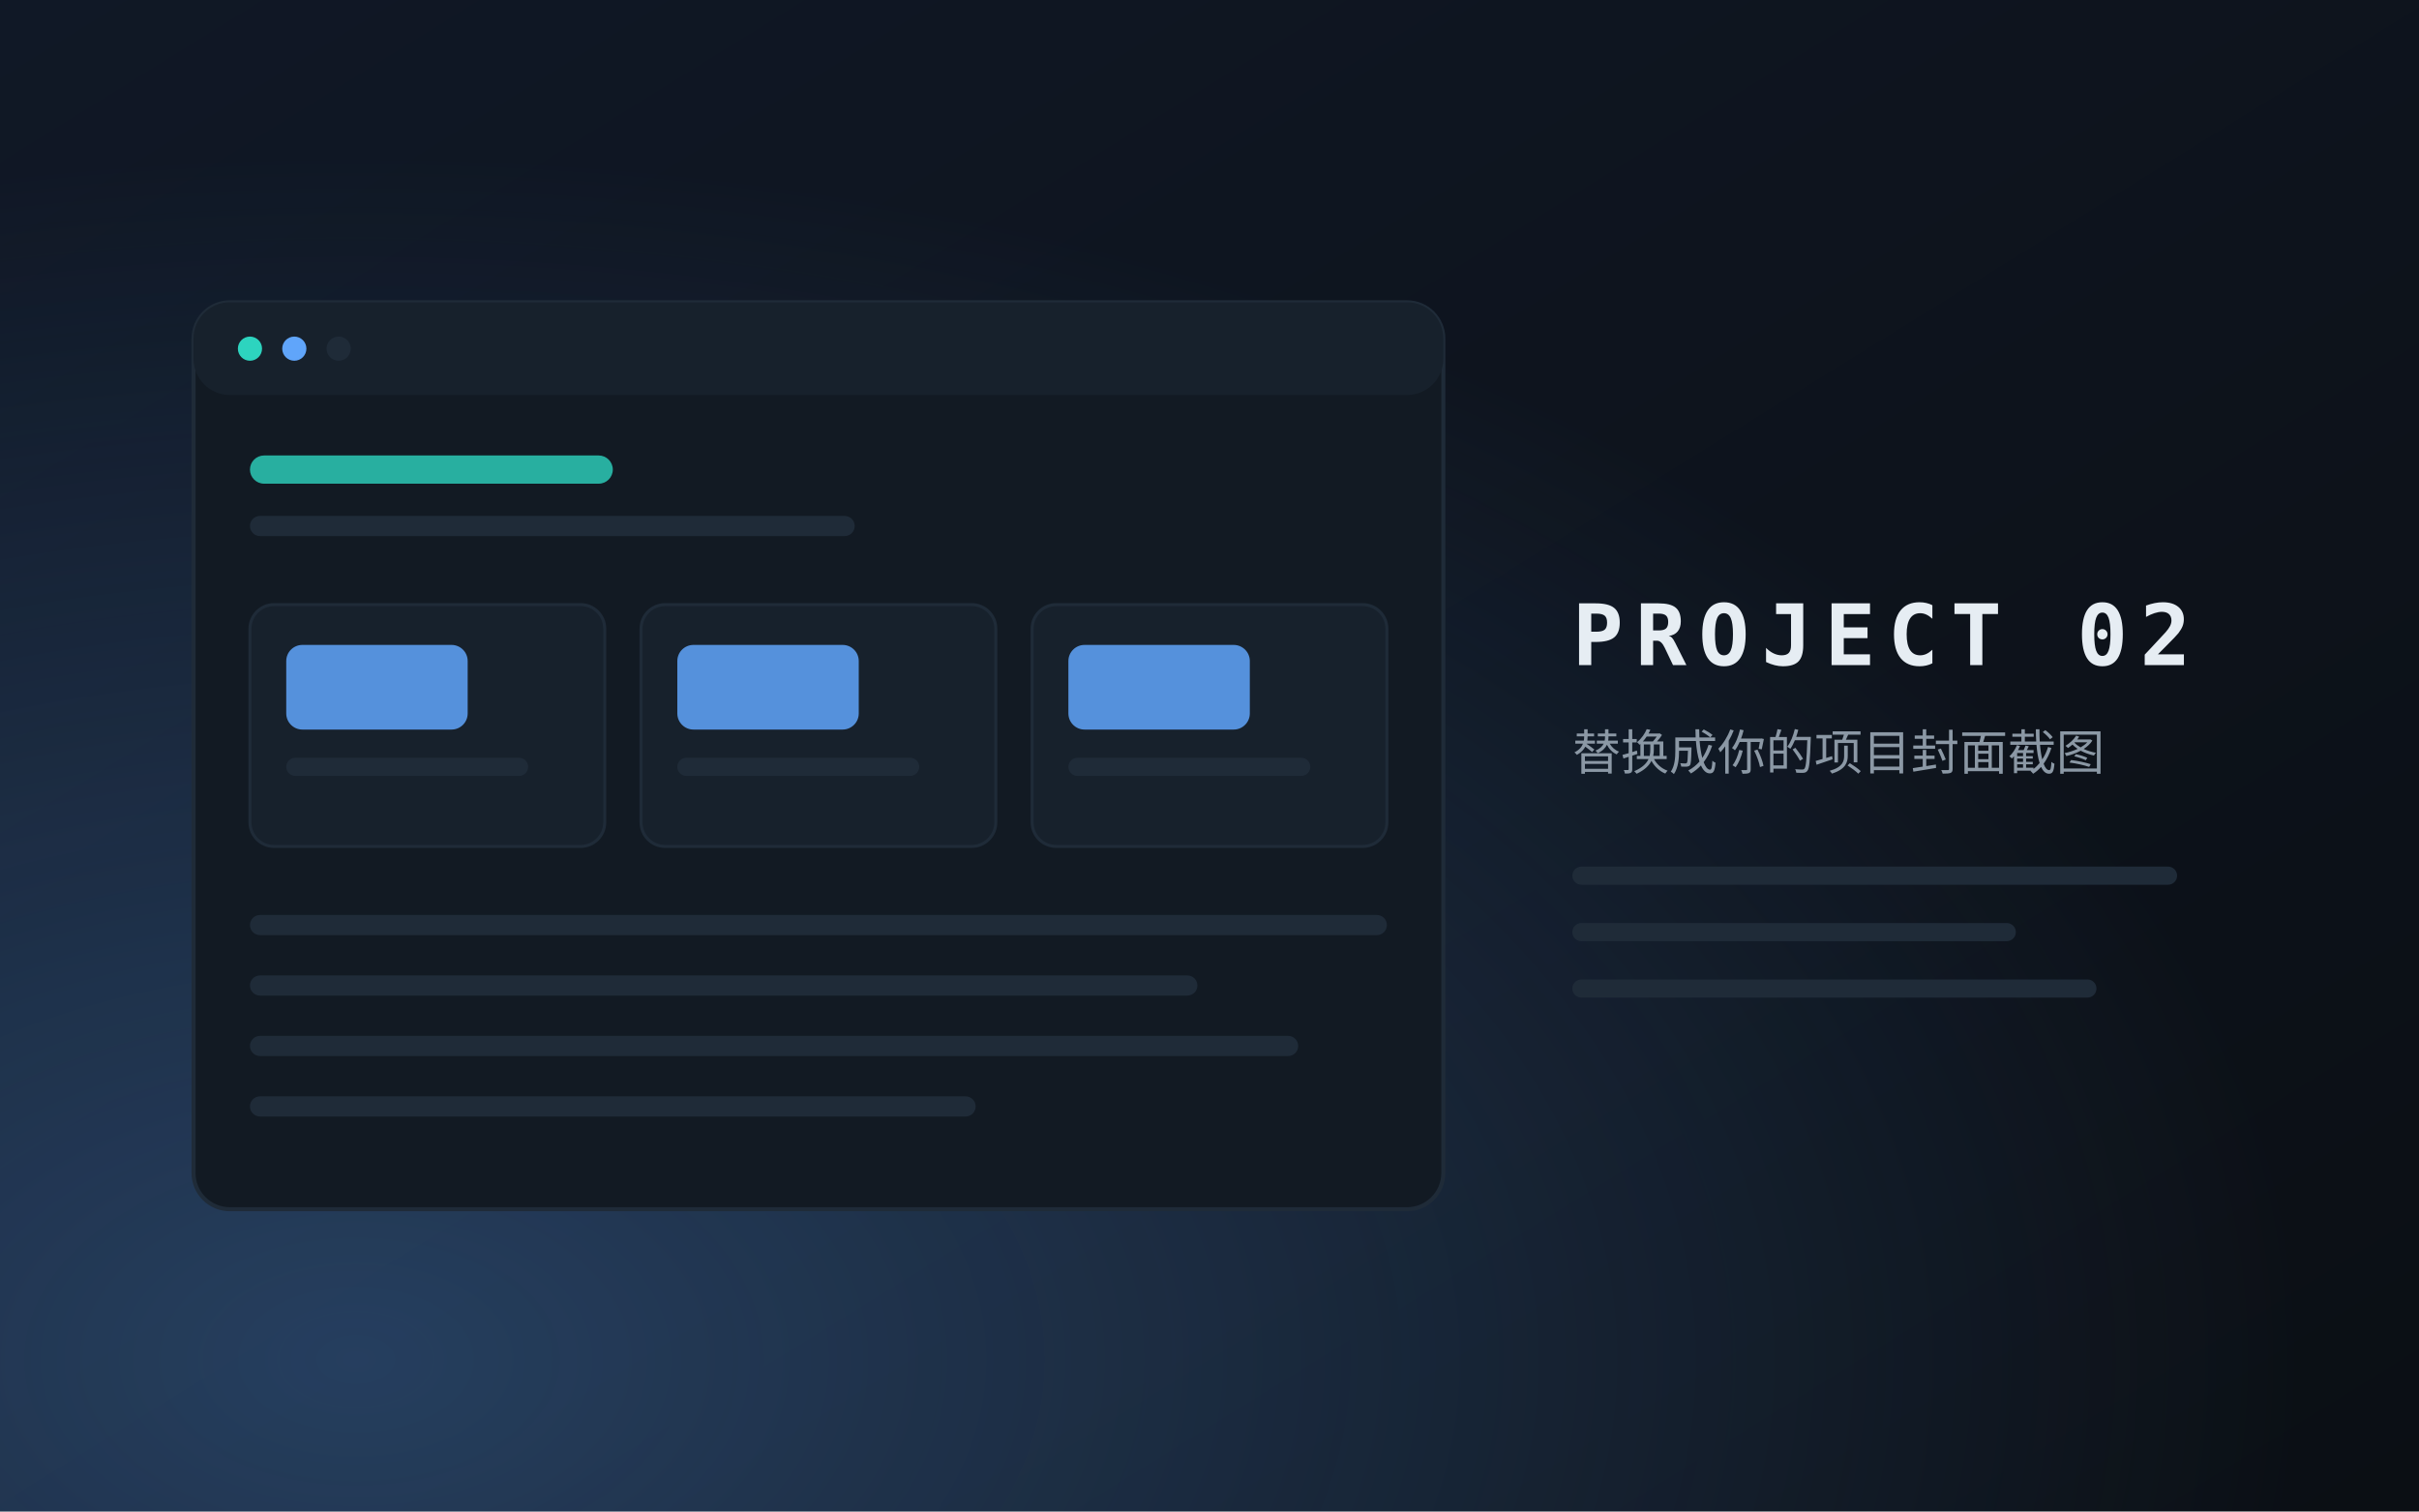
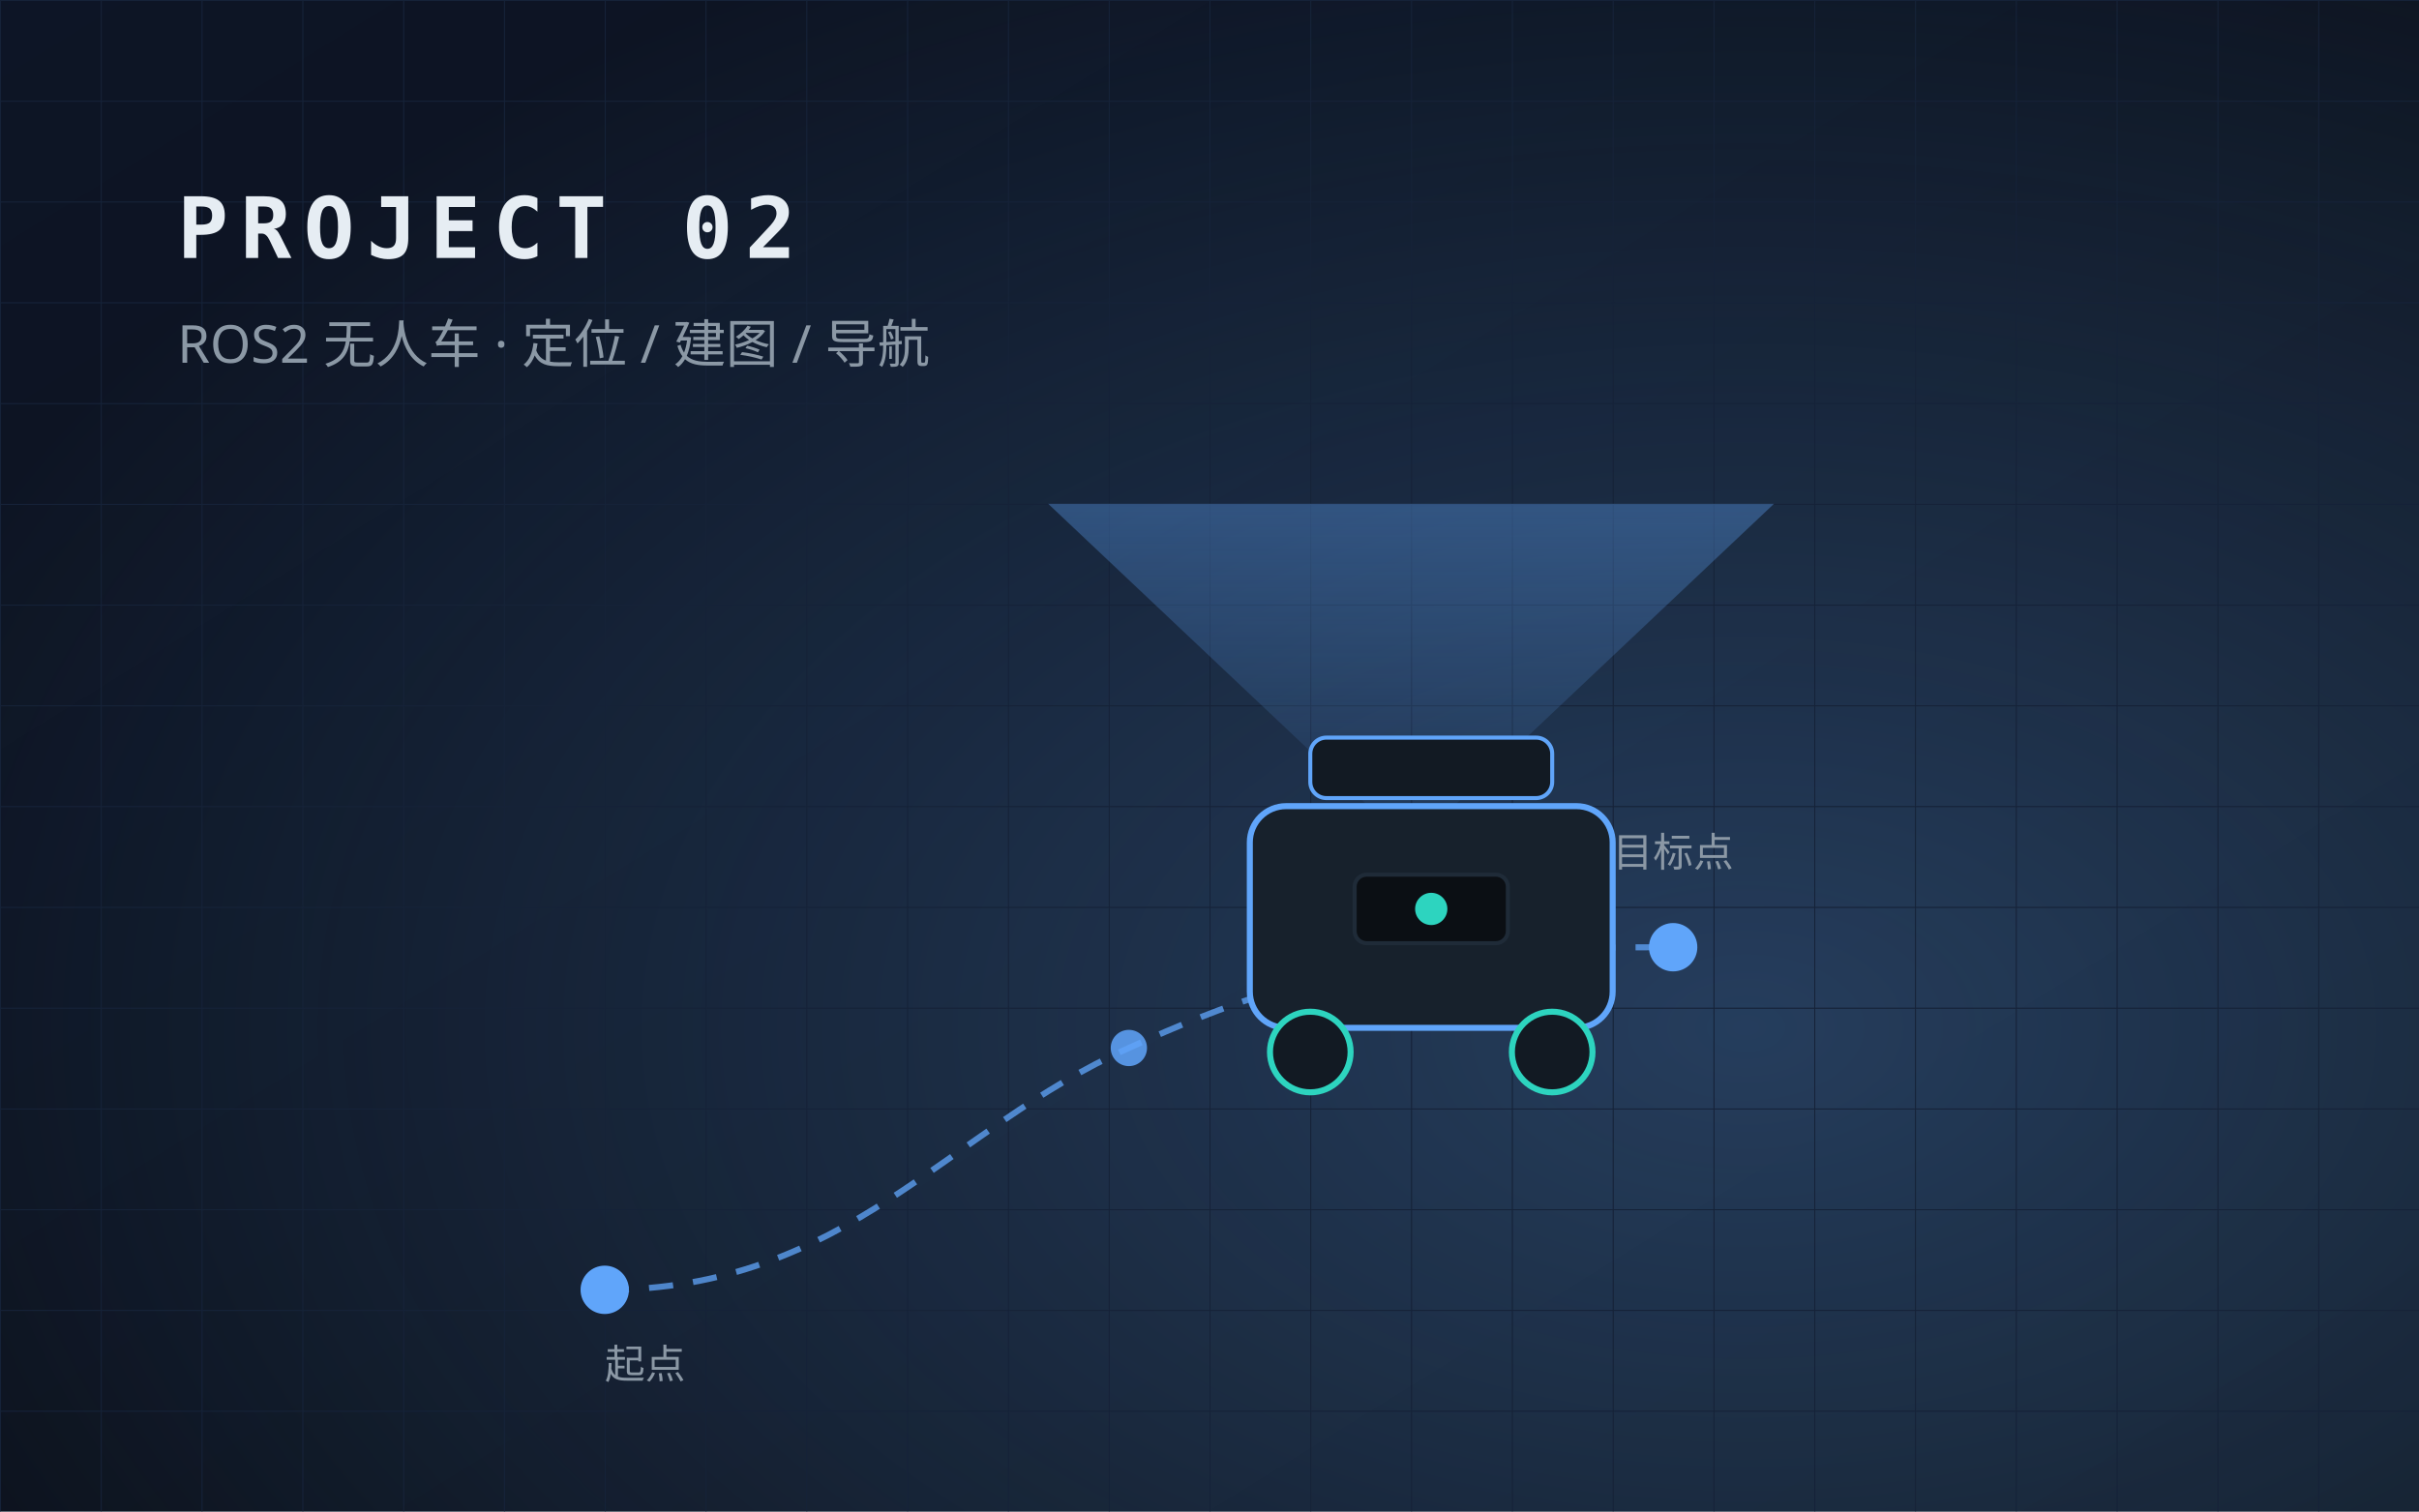
- <svg xmlns="http://www.w3.org/2000/svg" viewBox="0 0 1200 750" width="1200" height="750" role="img" aria-label="项目封面占位图：Web 应用界面">
+ <svg xmlns="http://www.w3.org/2000/svg" viewBox="0 0 1200 750" width="1200" height="750" role="img" aria-label="项目封面：基于 ROS2 的无人车智能导航平台">
  <defs>
    <linearGradient id="p2bg" x1="0" y1="0" x2="1" y2="1">
-       <stop offset="0" stop-color="#101826" />
+       <stop offset="0" stop-color="#0d1526" />
      <stop offset="1" stop-color="#0b0f14" />
    </linearGradient>
-     <radialGradient id="p2glow" cx="0.15" cy="0.9" r="0.8">
+     <radialGradient id="p2glow" cx="0.72" cy="0.68" r="0.8">
      <stop offset="0" stop-color="#60a5fa" stop-opacity="0.3" />
      <stop offset="1" stop-color="#60a5fa" stop-opacity="0" />
    </radialGradient>
+     <linearGradient id="p2cone" x1="0" y1="0" x2="0" y2="1">
+       <stop offset="0" stop-color="#60a5fa" stop-opacity="0.35" />
+       <stop offset="1" stop-color="#60a5fa" stop-opacity="0.02" />
+     </linearGradient>
+     <pattern id="p2grid" width="50" height="50" patternUnits="userSpaceOnUse">
+       <path d="M50 0H0V50" fill="none" stroke="#152238" stroke-width="1" />
+     </pattern>
  </defs>
  <rect width="1200" height="750" fill="url(#p2bg)" />
  <rect width="1200" height="750" fill="url(#p2glow)" />
-   <g transform="translate(96 150)">
-     <rect width="620" height="450" rx="18" fill="#121a23" stroke="#1f2b38" stroke-width="2" />
-     <rect width="620" height="46" rx="18" fill="#17212c" />
-     <g fill="#2dd4bf">
-       <circle cx="28" cy="23" r="6" />
-     </g>
-     <g fill="#60a5fa">
-       <circle cx="50" cy="23" r="6" />
-     </g>
-     <g fill="#1f2b38">
-       <circle cx="72" cy="23" r="6" />
-     </g>
-     <rect x="28" y="76" width="180" height="14" rx="7" fill="#2dd4bf" opacity="0.8" />
-     <rect x="28" y="106" width="300" height="10" rx="5" fill="#1f2b38" />
-     <g fill="#17212c" stroke="#1f2b38" stroke-width="1.5">
-       <rect x="28" y="150" width="176" height="120" rx="12" />
-       <rect x="222" y="150" width="176" height="120" rx="12" />
-       <rect x="416" y="150" width="176" height="120" rx="12" />
-     </g>
-     <g fill="#60a5fa" opacity="0.85">
-       <rect x="46" y="170" width="90" height="42" rx="8" />
-       <rect x="240" y="170" width="90" height="42" rx="8" />
-       <rect x="434" y="170" width="90" height="42" rx="8" />
-     </g>
-     <g fill="#1f2b38">
-       <rect x="46" y="226" width="120" height="9" rx="4.5" />
-       <rect x="240" y="226" width="120" height="9" rx="4.5" />
-       <rect x="434" y="226" width="120" height="9" rx="4.5" />
-       <rect x="28" y="304" width="564" height="10" rx="5" />
-       <rect x="28" y="334" width="470" height="10" rx="5" />
-       <rect x="28" y="364" width="520" height="10" rx="5" />
-       <rect x="28" y="394" width="360" height="10" rx="5" />
-     </g>
+   <rect width="1200" height="750" fill="url(#p2grid)" />
+   <text x="88" y="128" font-family="ui-monospace, Consolas, monospace" font-size="42" font-weight="700" letter-spacing="6" fill="#e6edf3">PROJECT 02</text>
+   <text x="88" y="180" font-family="'Microsoft YaHei', 'PingFang SC', sans-serif" font-size="26" fill="#8b98a5">ROS2 无人车 · 定位 / 建图 / 导航</text>
+   <path d="M700 420 L520 250 L880 250 Z" fill="url(#p2cone)" />
+   <g stroke="#60a5fa" stroke-width="3" fill="none" stroke-dasharray="12 10" stroke-opacity="0.75">
+     <path d="M300 640 C420 640 470 560 560 520 C660 474 720 470 830 470" />
  </g>
-   <g font-family="ui-monospace, Consolas, monospace">
-     <text x="780" y="330" font-size="42" font-weight="700" letter-spacing="6" fill="#e6edf3">PROJECT 02</text>
-     <text x="780" y="382" font-size="24" fill="#8b98a5">替换成你的项目封面截图</text>
+   <g fill="#60a5fa">
+     <circle cx="300" cy="640" r="12" />
+     <circle cx="560" cy="520" r="9" opacity="0.85" />
+     <circle cx="830" cy="470" r="12" />
  </g>
-   <g fill="#1f2b38">
-     <rect x="780" y="430" width="300" height="9" rx="4.5" />
-     <rect x="780" y="458" width="220" height="9" rx="4.5" />
-     <rect x="780" y="486" width="260" height="9" rx="4.5" />
+   <g transform="translate(620 400)">
+     <rect x="0" y="0" width="180" height="110" rx="18" fill="#17212c" stroke="#60a5fa" stroke-width="3" />
+     <rect x="30" y="-34" width="120" height="30" rx="8" fill="#121a23" stroke="#60a5fa" stroke-width="2" />
+     <circle cx="30" cy="122" r="20" fill="#121a23" stroke="#2dd4bf" stroke-width="3" />
+     <circle cx="150" cy="122" r="20" fill="#121a23" stroke="#2dd4bf" stroke-width="3" />
+     <rect x="52" y="34" width="76" height="34" rx="6" fill="#0b0f14" stroke="#1f2b38" stroke-width="2" />
+     <circle cx="90" cy="51" r="8" fill="#2dd4bf" />
+   </g>
+   <g fill="#8b98a5" font-family="ui-monospace, Consolas, monospace" font-size="20">
+     <text x="300" y="684">起点</text>
+     <text x="800" y="430">目标点</text>
  </g>
</svg>
